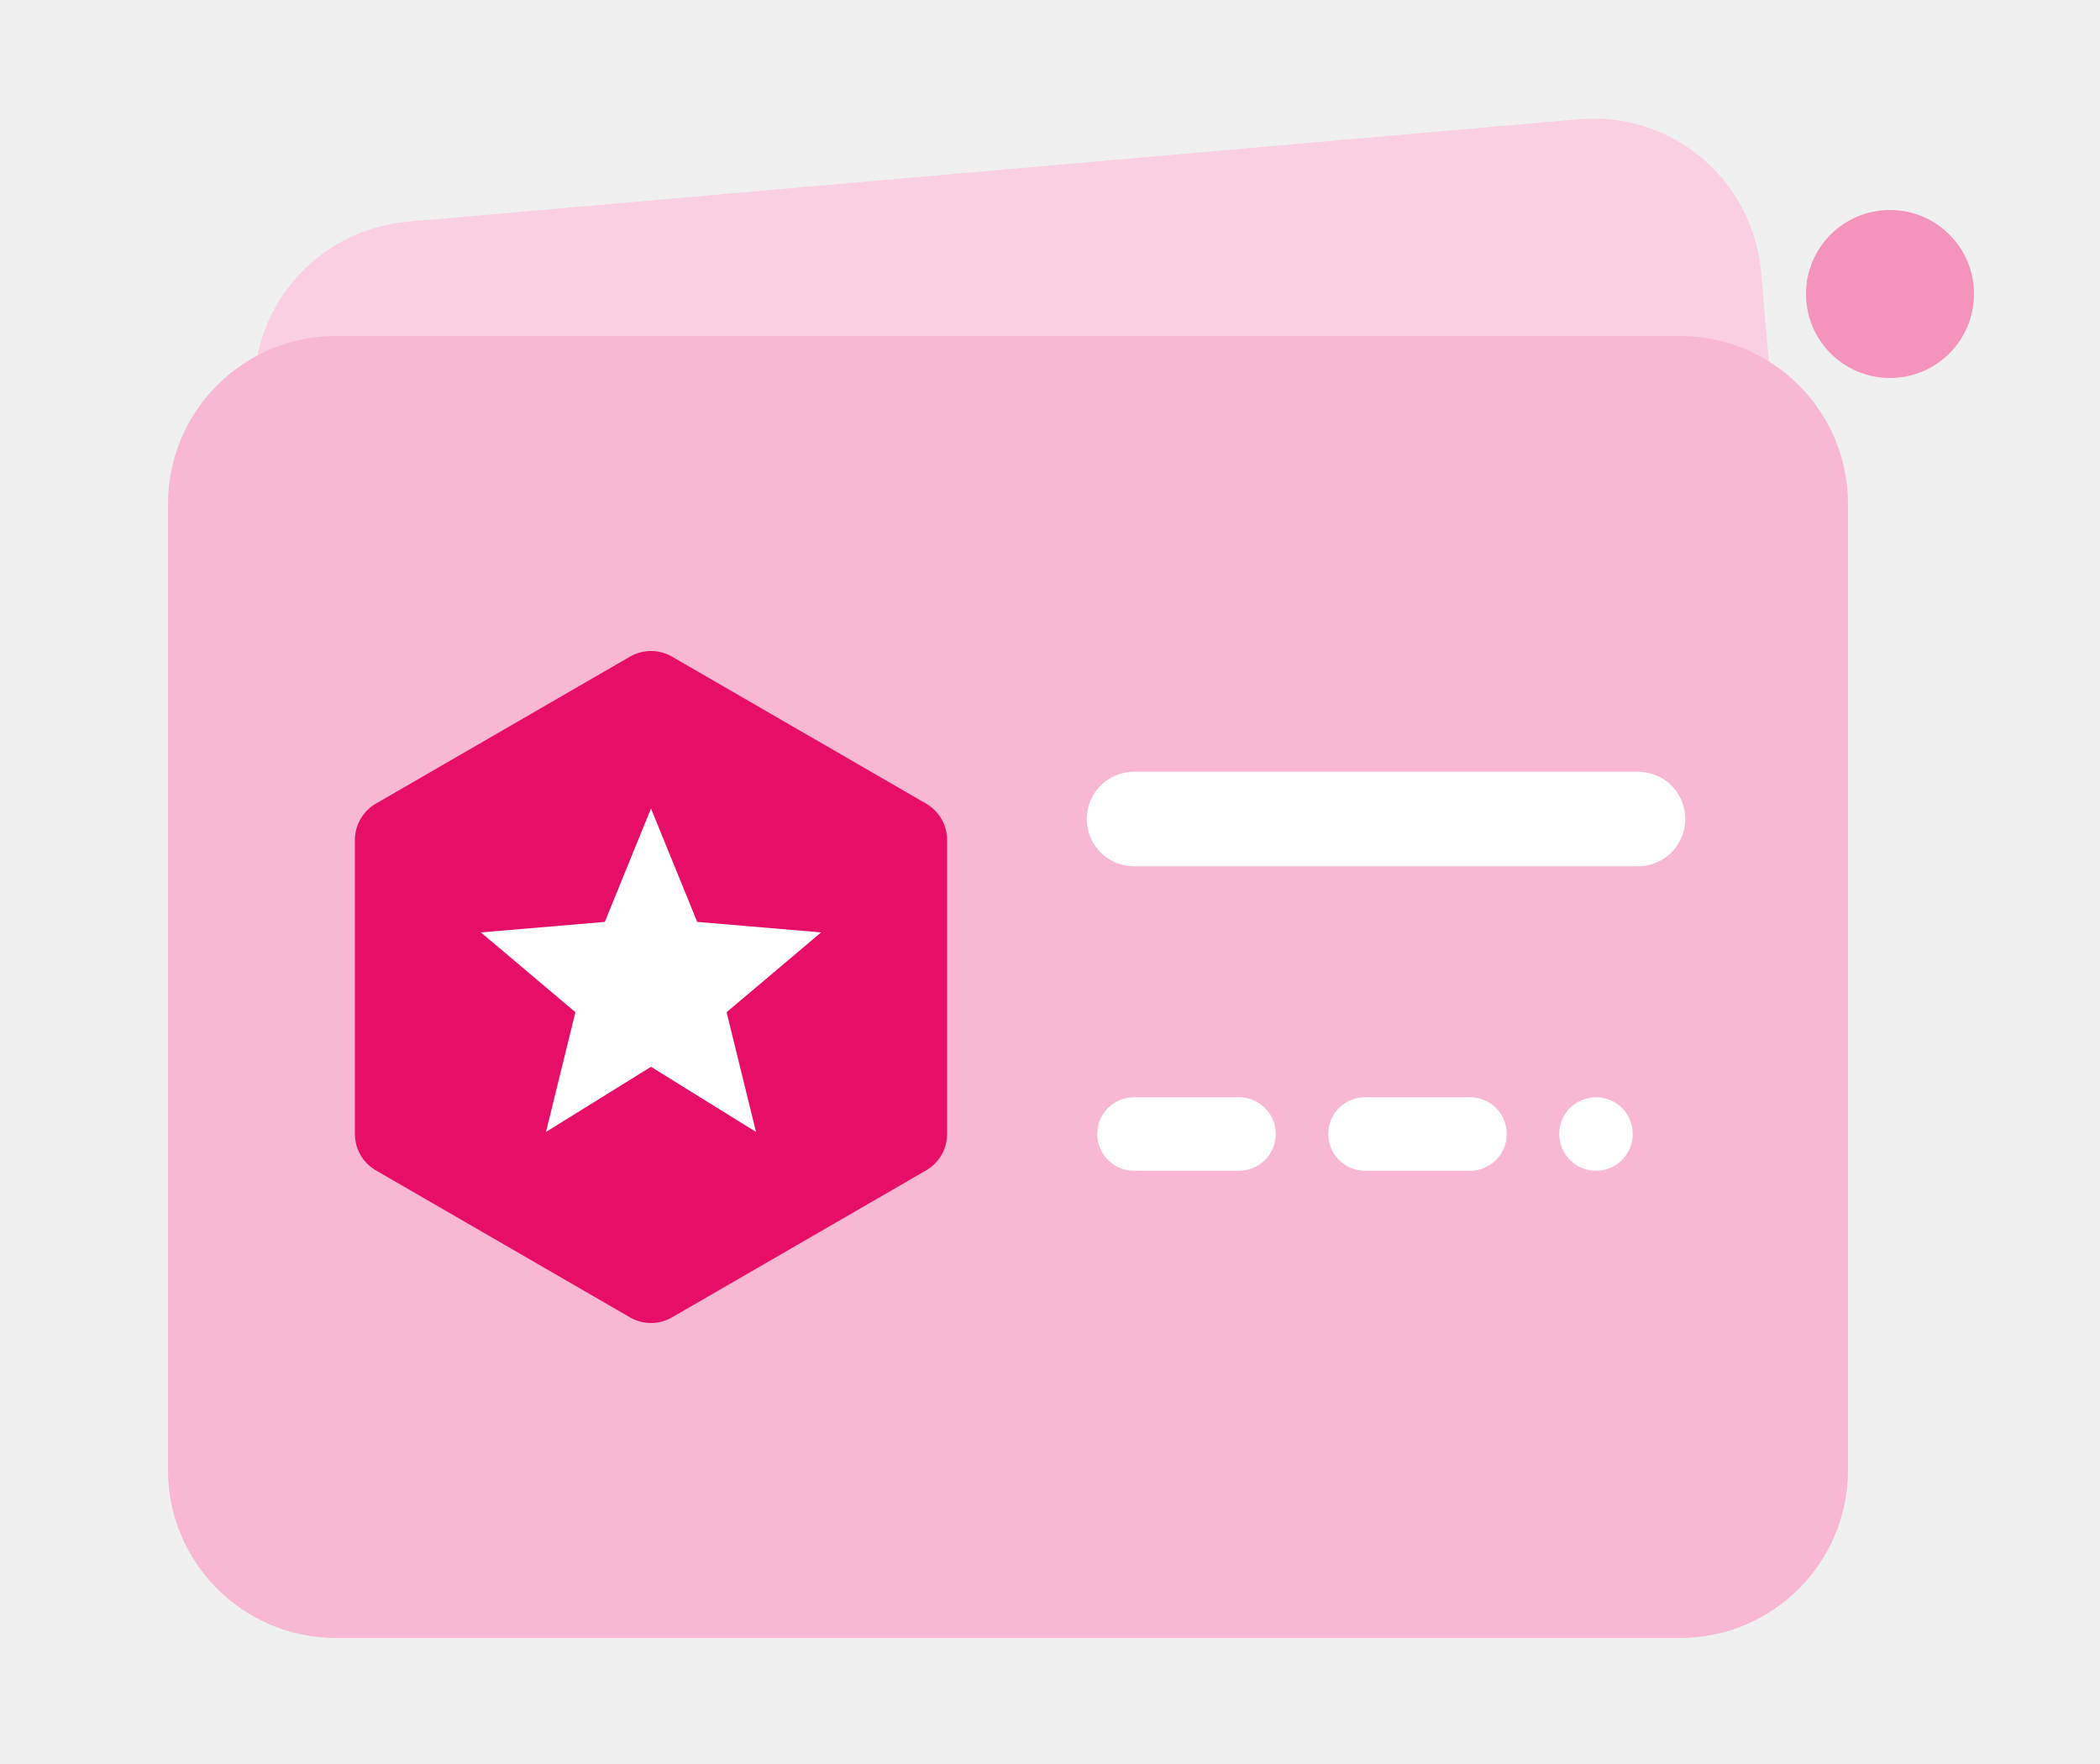
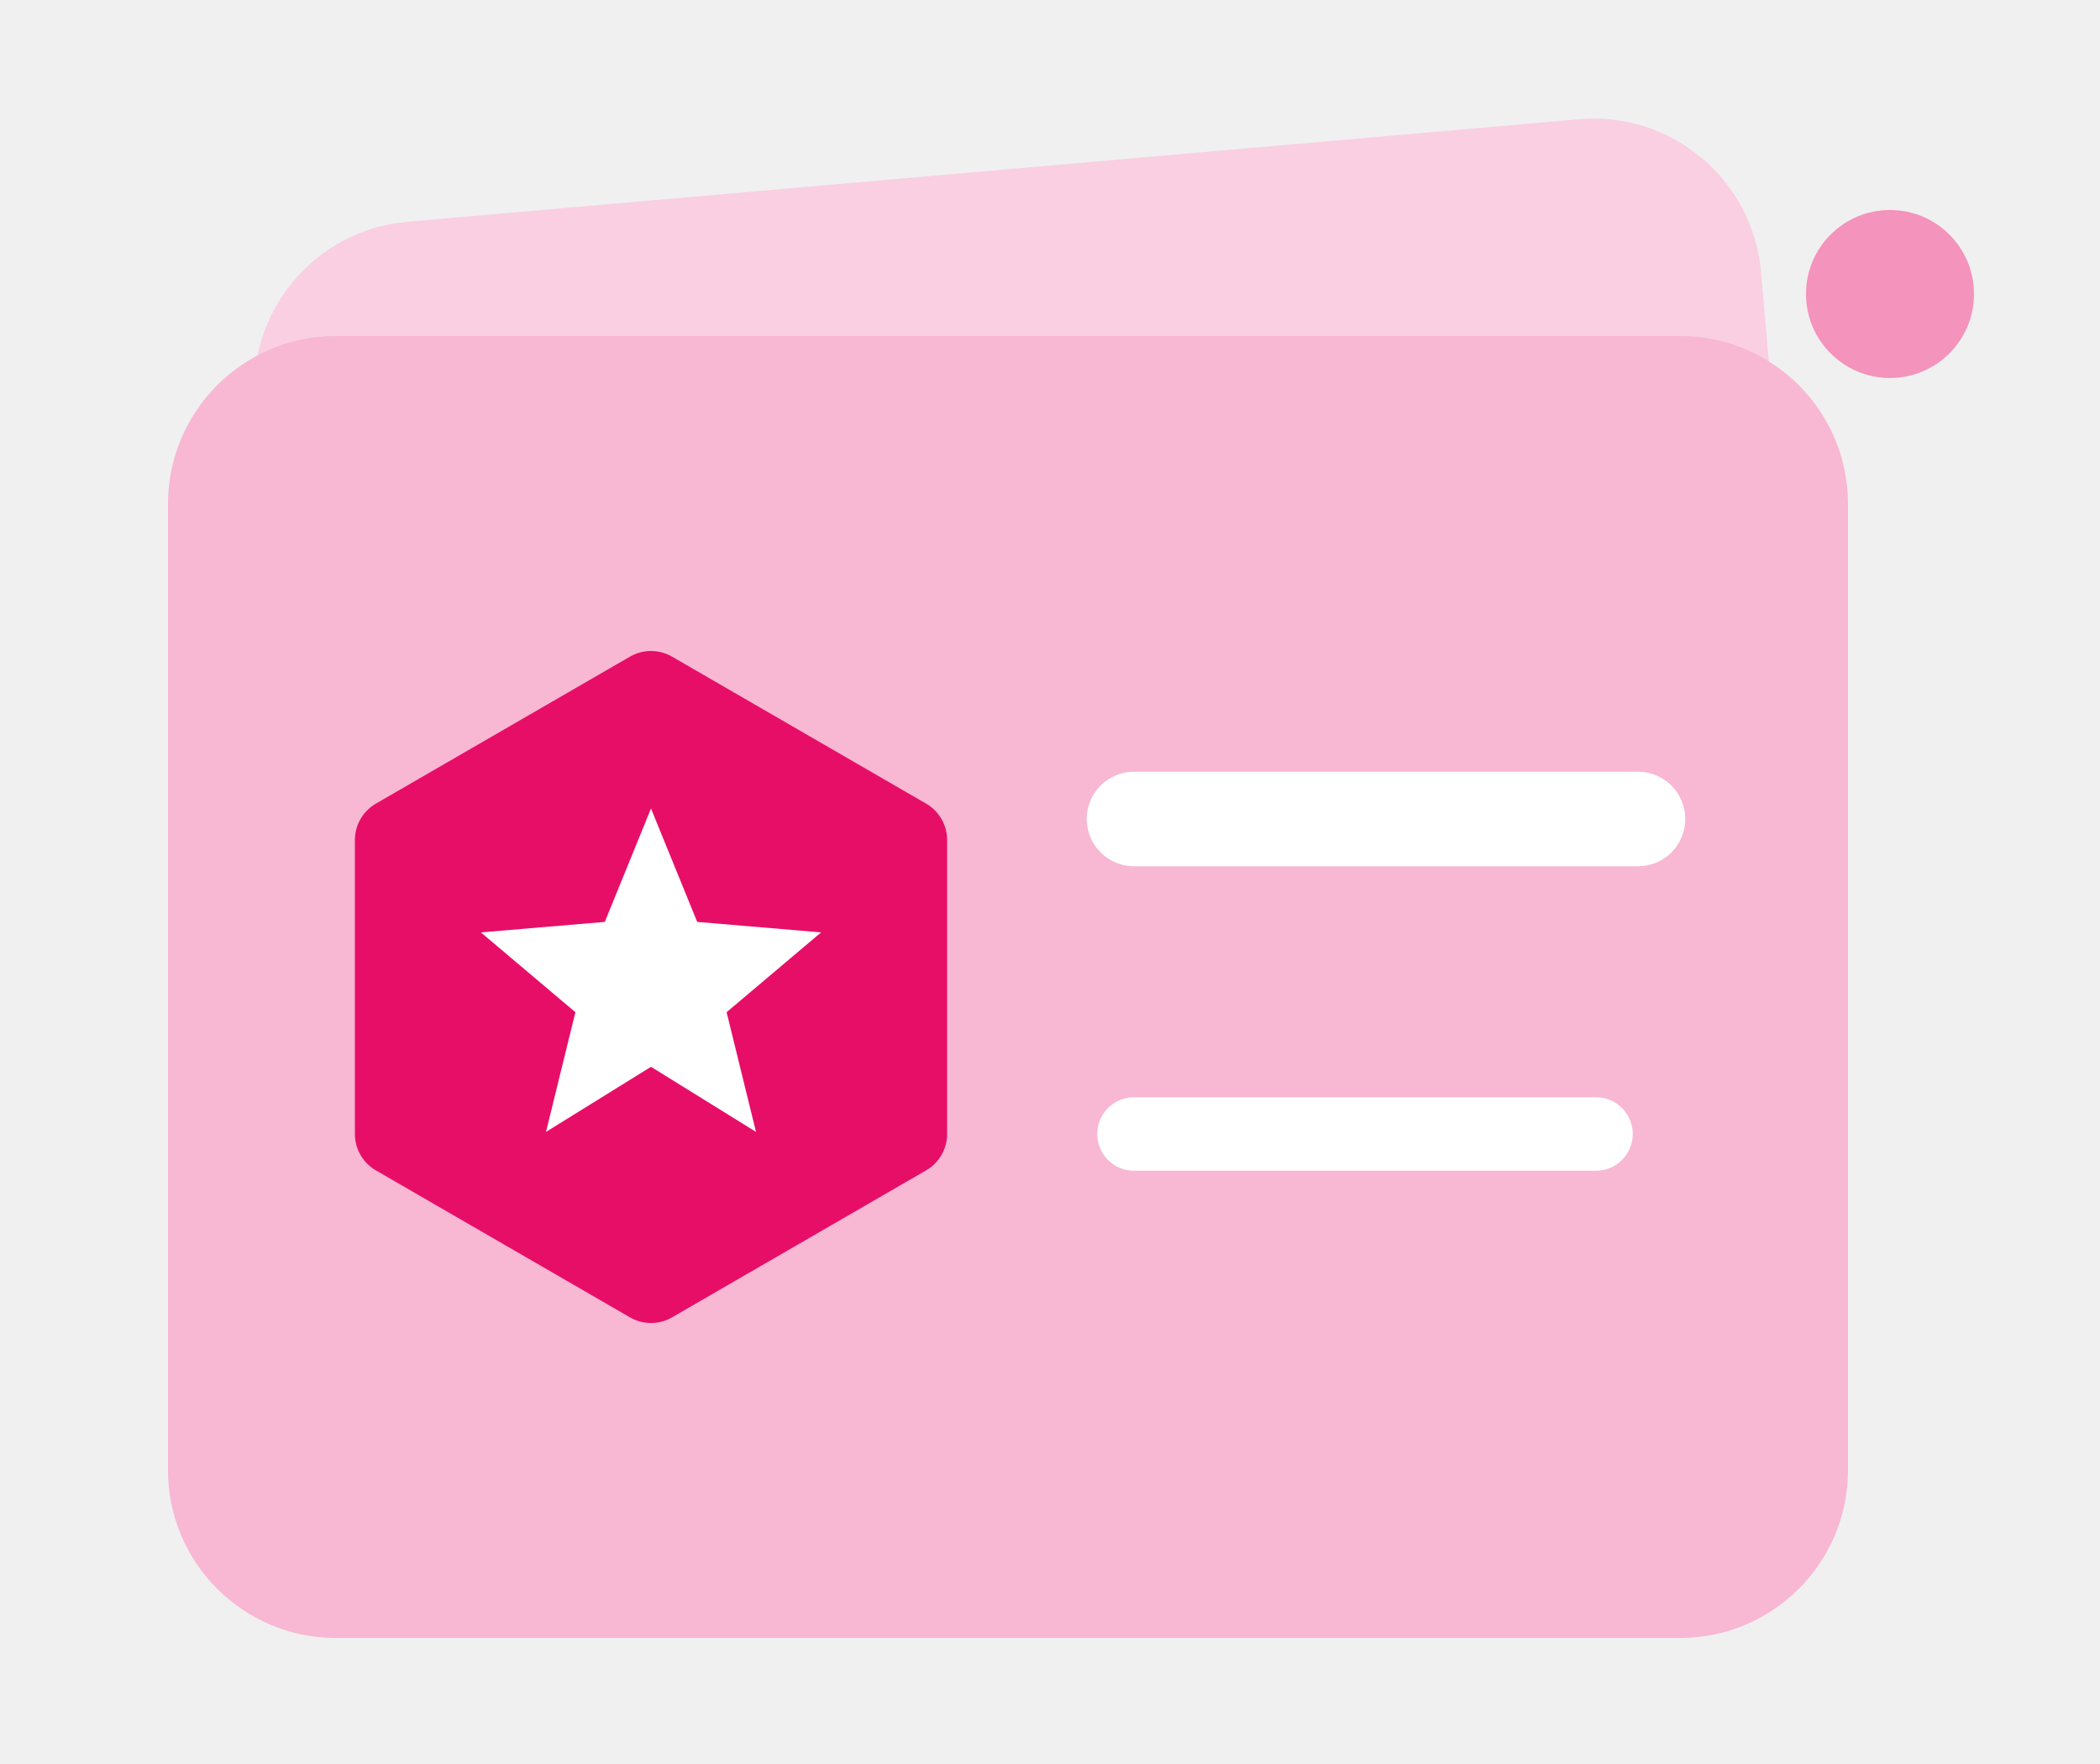
<svg xmlns="http://www.w3.org/2000/svg" width="100" height="84" viewBox="0 0 100 84" fill="none">
  <rect x="14" y="8" width="72" height="62" rx="8" transform="rotate(-5 50 39)" fill="#FACFE1" />
  <rect x="8" y="16" width="80" height="62" rx="8" fill="#F8B7D2" />
  <path d="M43.1 54.0L31.0 61.0L18.9 54.0L18.9 40.0L31.0 33.0L43.1 40.0Z" fill="#E70E68" stroke="#E70E68" stroke-width="4" stroke-linejoin="round" />
  <path d="M31.0 38.5L33.2 43.9L39.1 44.4L34.6 48.2L36.0 53.9L31.0 50.8L26.0 53.9L27.4 48.2L22.9 44.4L28.8 43.9Z" fill="white" />
  <path d="M54 39H78" stroke="white" stroke-width="4.5" stroke-linecap="round" />
-   <path d="M54 54H76" stroke="white" stroke-width="3.5" stroke-linecap="round" stroke-dasharray="5 6" />
+   <path d="M54 54H76" stroke="white" stroke-width="3.5" stroke-linecap="round" />
  <circle cx="90" cy="14" r="4" fill="#F493BB" />
</svg>
